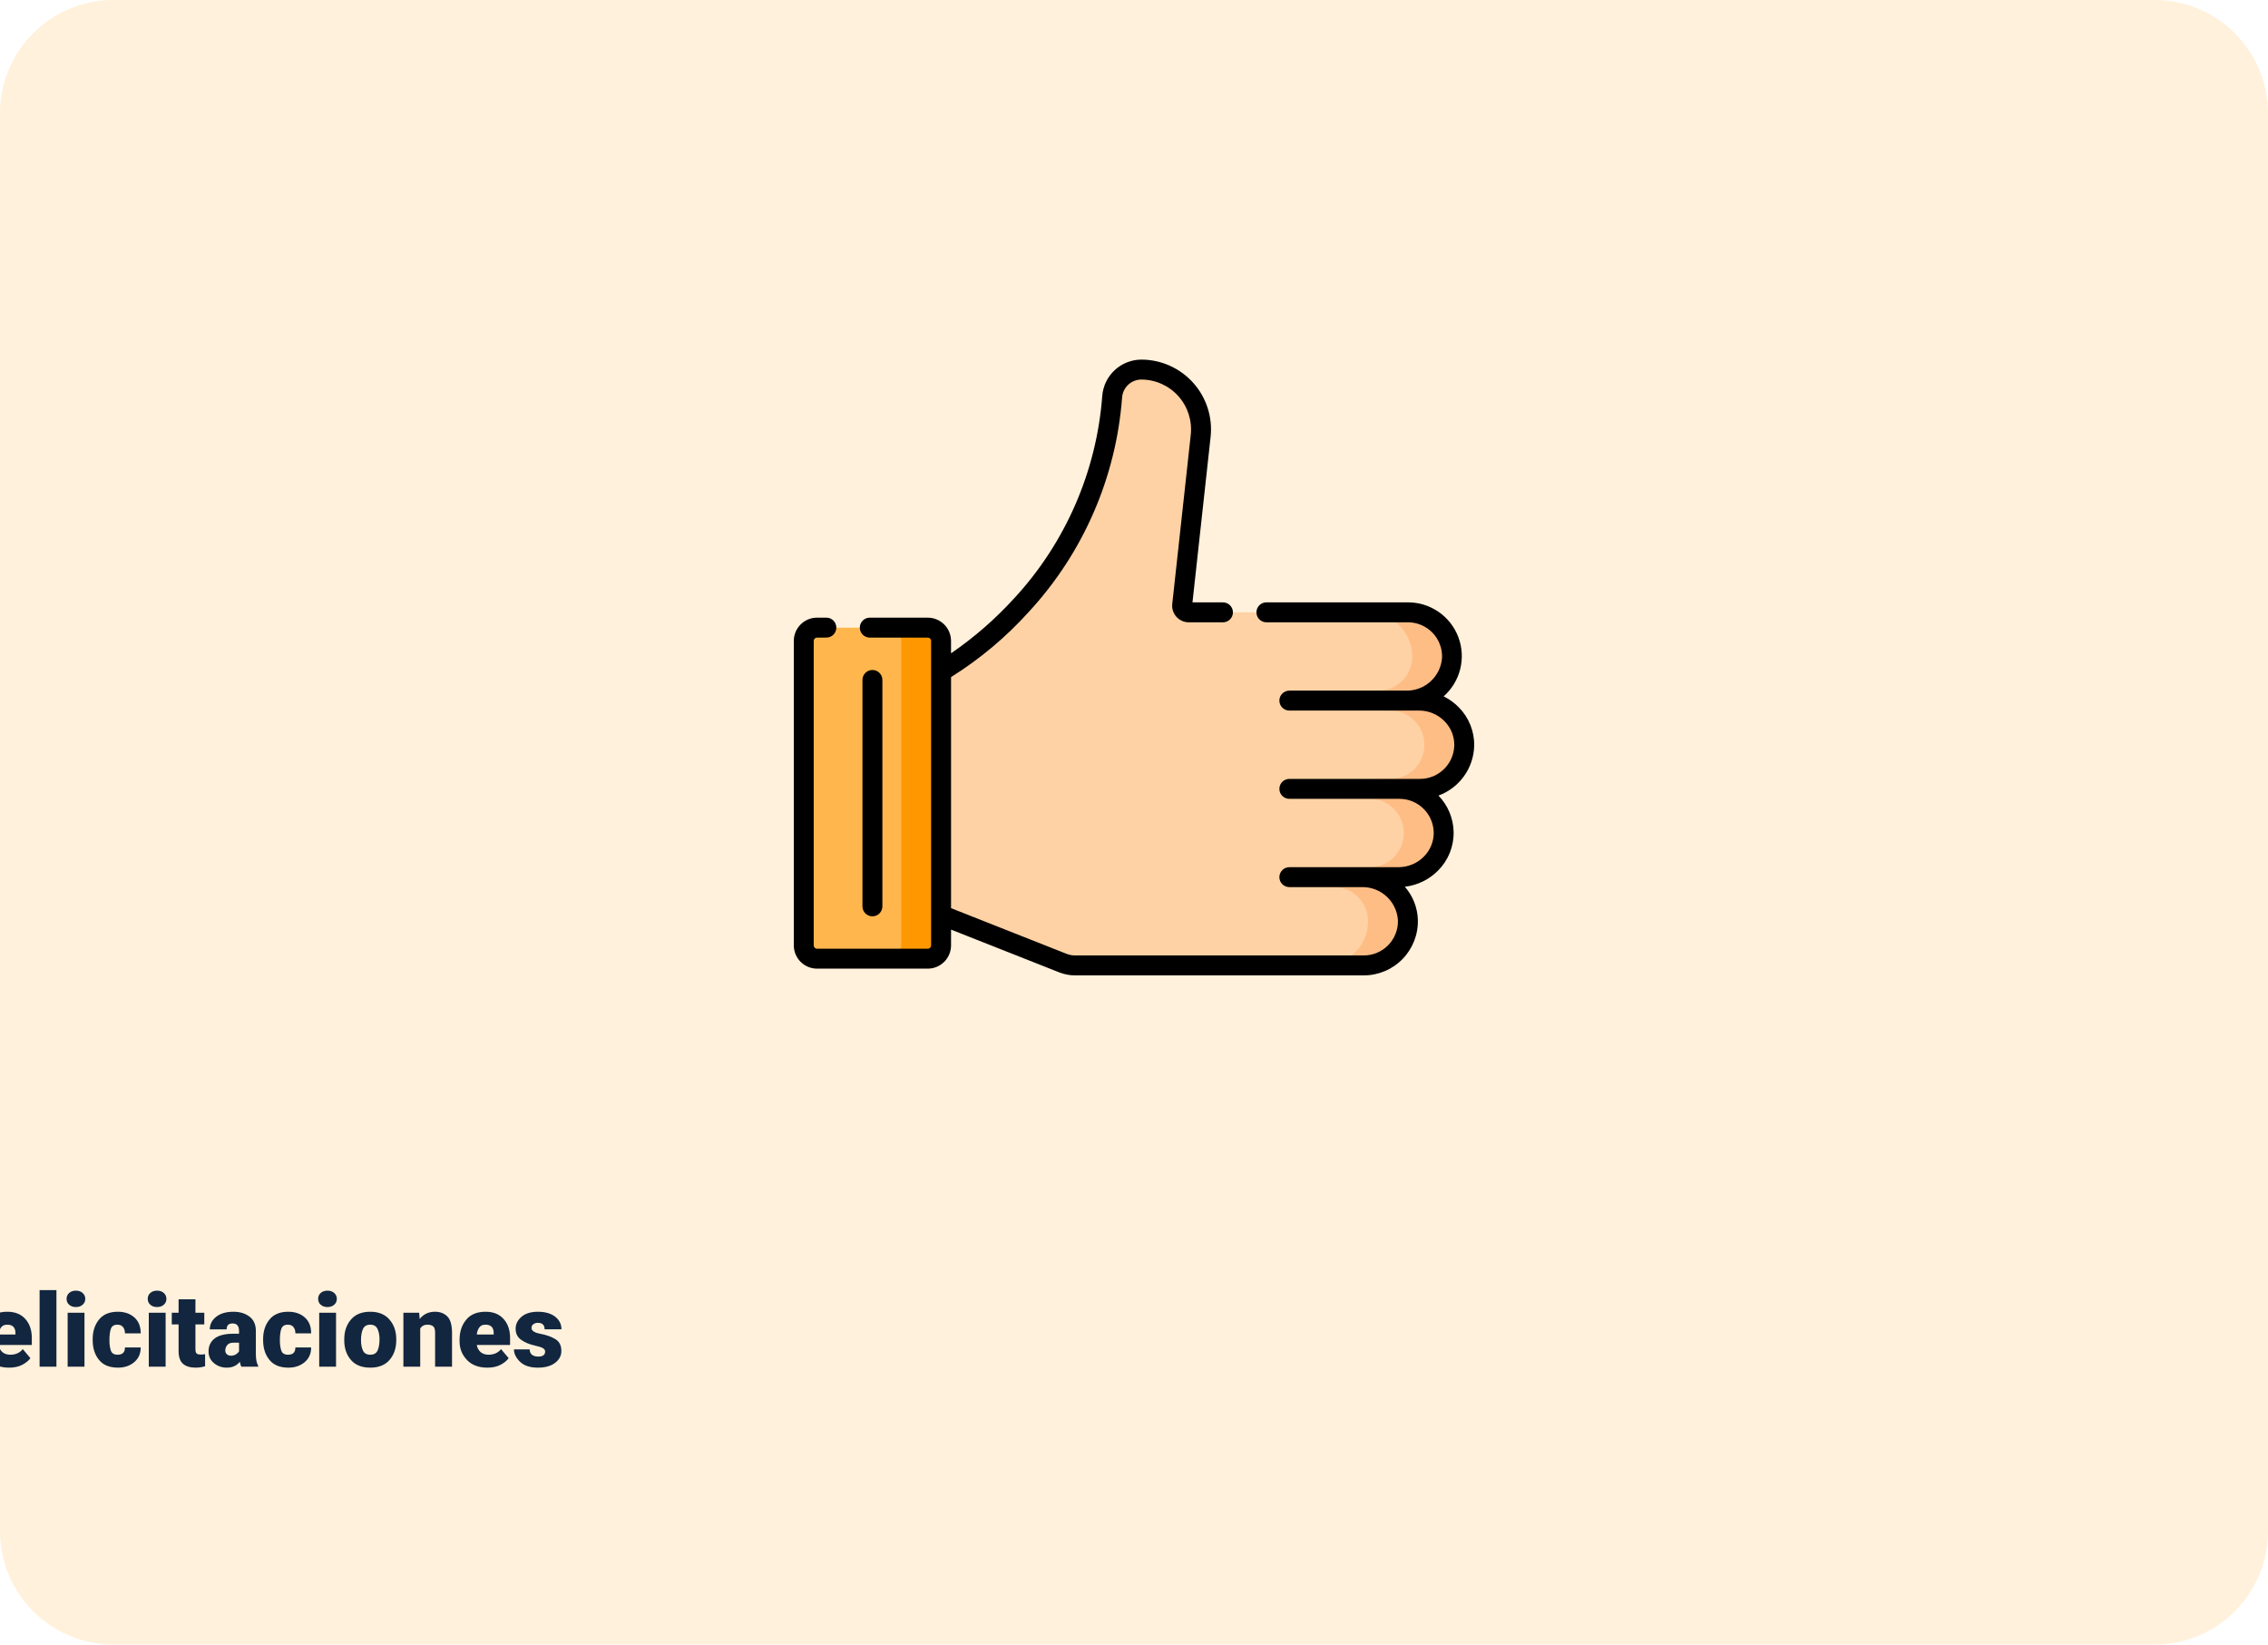
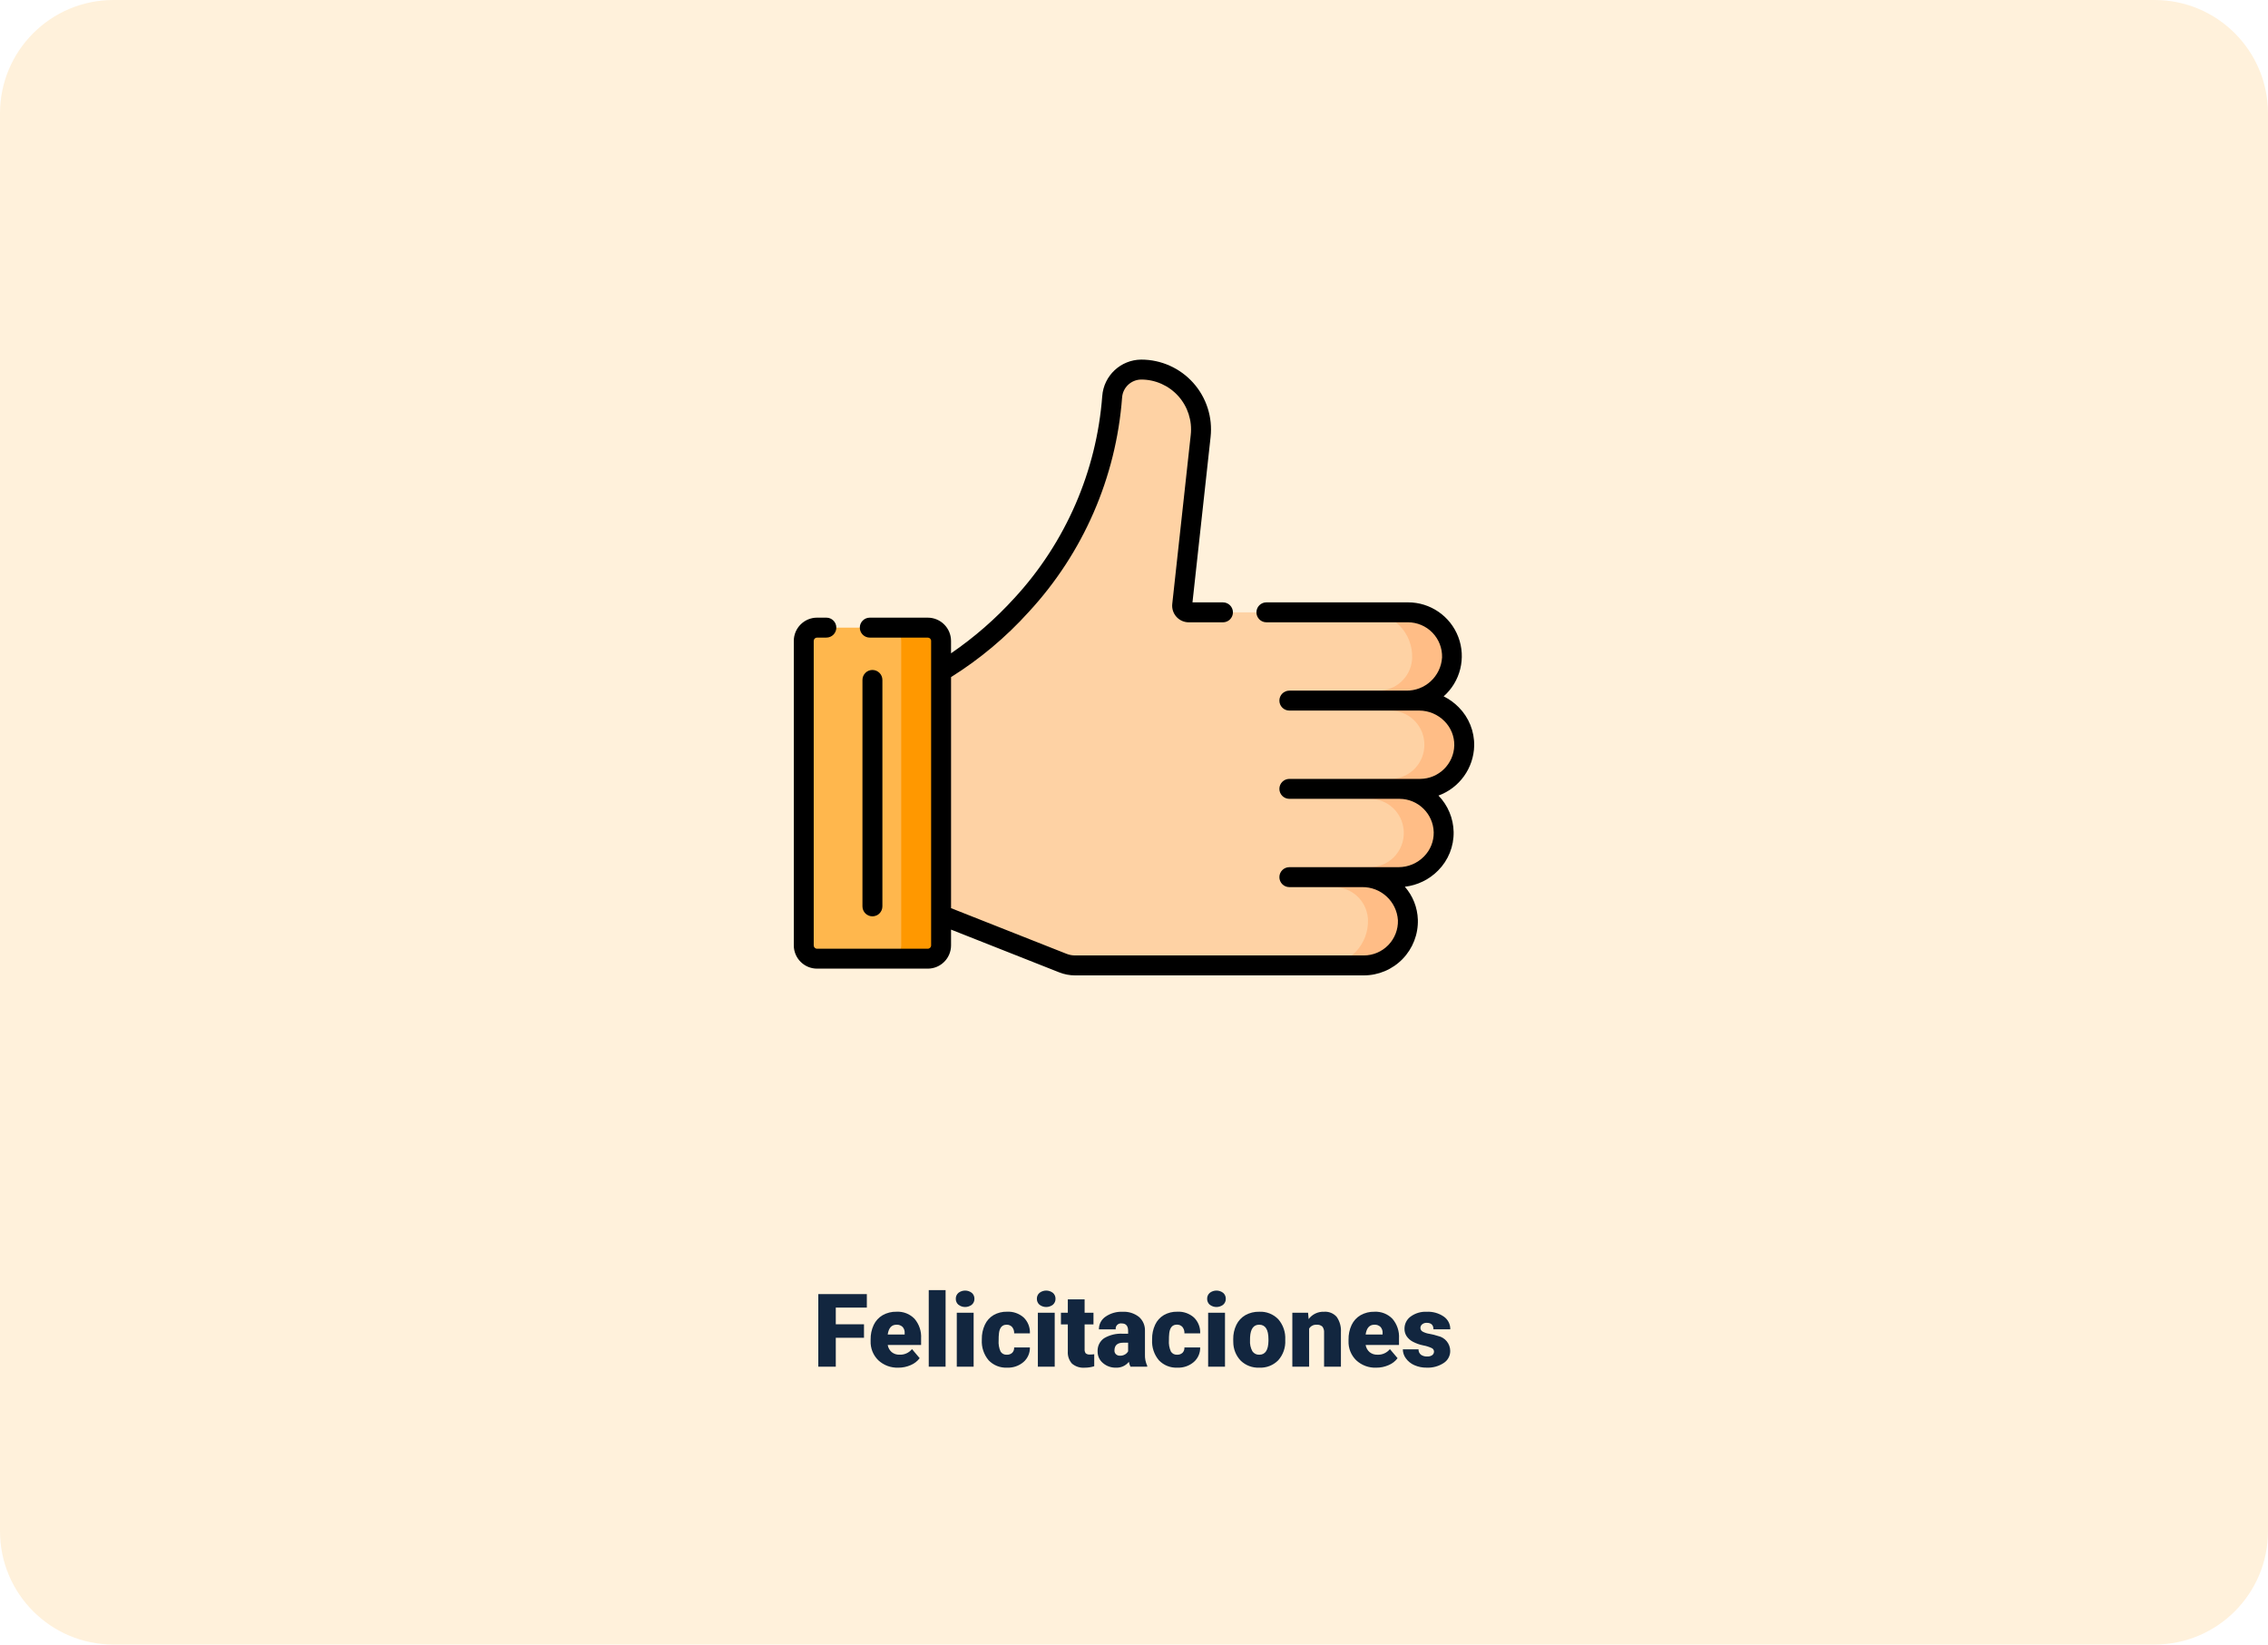
<svg xmlns="http://www.w3.org/2000/svg" width="400" height="290" viewBox="0 0 400 290">
  <g id="t4-i7" transform="translate(-810 -1970)">
    <rect id="Rectangle_32672" data-name="Rectangle 32672" width="400" height="290" rx="20" transform="translate(810 1970)" fill="#fff1db" />
-     <text id="Felicitaciones" transform="translate(853 2194)" fill="#12263f" font-size="18" font-family="Roboto-Black, Roboto" font-weight="800">
-       <tspan x="-56.483" y="17">Felicitaciones</tspan>
-     </text>
+     <path id="Path_152388" data-name="Path 152388" d="M109.38,11.9h-4.975V17h-3.085V4.2h8.561V6.585h-5.476V9.529h4.975Zm6.064,5.273a4.889,4.889,0,0,1-3.542-1.305,4.507,4.507,0,0,1-1.354-3.4v-.246a5.84,5.84,0,0,1,.541-2.575,3.955,3.955,0,0,1,1.578-1.727,4.763,4.763,0,0,1,2.461-.611,4.117,4.117,0,0,1,3.164,1.244,4.887,4.887,0,0,1,1.16,3.467v1.151h-5.889a2.135,2.135,0,0,0,.694,1.257,2.066,2.066,0,0,0,1.389.457,2.662,2.662,0,0,0,2.2-.984l1.354,1.6a3.784,3.784,0,0,1-1.569,1.217A5.3,5.3,0,0,1,115.445,17.176ZM115.111,9.6q-1.3,0-1.547,1.723h2.988v-.229a1.467,1.467,0,0,0-.36-1.1A1.434,1.434,0,0,0,115.111,9.6Zm8.657,7.4H120.8V3.5h2.971Zm4.948,0h-2.971V7.49h2.971ZM125.57,5.029a1.334,1.334,0,0,1,.457-1.043,1.934,1.934,0,0,1,2.373,0,1.334,1.334,0,0,1,.457,1.043,1.334,1.334,0,0,1-.457,1.043,1.934,1.934,0,0,1-2.373,0A1.334,1.334,0,0,1,125.57,5.029Zm8.991,9.861a1.317,1.317,0,0,0,.967-.338,1.241,1.241,0,0,0,.334-.945h2.777a3.288,3.288,0,0,1-1.121,2.566,4.168,4.168,0,0,1-2.887,1,4.22,4.22,0,0,1-3.27-1.3,5.125,5.125,0,0,1-1.2-3.6v-.123A5.792,5.792,0,0,1,130.7,9.6a3.872,3.872,0,0,1,1.534-1.7,4.573,4.573,0,0,1,2.373-.593,4.116,4.116,0,0,1,2.944,1.028,3.647,3.647,0,0,1,1.09,2.786h-2.777A1.626,1.626,0,0,0,135.5,10a1.244,1.244,0,0,0-.967-.4q-1.151,0-1.345,1.468a10.357,10.357,0,0,0-.062,1.283,4.068,4.068,0,0,0,.343,1.986A1.187,1.187,0,0,0,134.561,14.891ZM143.016,17h-2.971V7.49h2.971ZM139.87,5.029a1.334,1.334,0,0,1,.457-1.043,1.934,1.934,0,0,1,2.373,0,1.334,1.334,0,0,1,.457,1.043,1.334,1.334,0,0,1-.457,1.043,1.934,1.934,0,0,1-2.373,0A1.334,1.334,0,0,1,139.87,5.029Zm8.42.1V7.49h1.564V9.547h-1.564V13.9a1.111,1.111,0,0,0,.193.747,1.037,1.037,0,0,0,.765.211,4.345,4.345,0,0,0,.738-.053v2.118a5.466,5.466,0,0,1-1.67.255,3.1,3.1,0,0,1-2.259-.721,2.954,2.954,0,0,1-.729-2.188V9.547h-1.213V7.49h1.213V5.126ZM156.375,17a3.344,3.344,0,0,1-.281-.853,2.754,2.754,0,0,1-2.285,1.028,3.374,3.374,0,0,1-2.285-.813,2.588,2.588,0,0,1-.94-2.043,2.66,2.66,0,0,1,1.143-2.338,5.821,5.821,0,0,1,3.322-.791h.914v-.5q0-1.316-1.134-1.316a.927.927,0,0,0-1.055,1.042h-2.962a2.655,2.655,0,0,1,1.173-2.239,4.931,4.931,0,0,1,2.993-.86,4.323,4.323,0,0,1,2.874.888,3.086,3.086,0,0,1,1.081,2.435v4.21a4.311,4.311,0,0,0,.4,2V17Zm-1.854-1.934a1.652,1.652,0,0,0,.918-.237,1.487,1.487,0,0,0,.523-.536V12.772H155.1q-1.547,0-1.547,1.389a.848.848,0,0,0,.272.655A.986.986,0,0,0,154.521,15.066Zm10.072-.176a1.317,1.317,0,0,0,.967-.338,1.241,1.241,0,0,0,.334-.945h2.777a3.288,3.288,0,0,1-1.121,2.566,4.168,4.168,0,0,1-2.887,1,4.22,4.22,0,0,1-3.27-1.3,5.125,5.125,0,0,1-1.2-3.6v-.123A5.792,5.792,0,0,1,160.73,9.6a3.872,3.872,0,0,1,1.534-1.7,4.573,4.573,0,0,1,2.373-.593,4.116,4.116,0,0,1,2.944,1.028,3.647,3.647,0,0,1,1.09,2.786h-2.777a1.626,1.626,0,0,0-.36-1.134,1.244,1.244,0,0,0-.967-.4q-1.151,0-1.345,1.468a10.357,10.357,0,0,0-.062,1.283,4.068,4.068,0,0,0,.343,1.986A1.187,1.187,0,0,0,164.593,14.891ZM173.048,17h-2.971V7.49h2.971ZM169.9,5.029a1.334,1.334,0,0,1,.457-1.043,1.934,1.934,0,0,1,2.373,0,1.334,1.334,0,0,1,.457,1.043,1.334,1.334,0,0,1-.457,1.043,1.934,1.934,0,0,1-2.373,0A1.334,1.334,0,0,1,169.9,5.029Zm4.6,7.128a5.613,5.613,0,0,1,.554-2.536,3.96,3.96,0,0,1,1.591-1.709,4.791,4.791,0,0,1,2.435-.6,4.373,4.373,0,0,1,3.366,1.323,5.076,5.076,0,0,1,1.23,3.6v.105a4.925,4.925,0,0,1-1.235,3.529,4.384,4.384,0,0,1-3.344,1.305,4.434,4.434,0,0,1-3.261-1.217,4.761,4.761,0,0,1-1.327-3.3Zm2.962.185a3.538,3.538,0,0,0,.413,1.934,1.376,1.376,0,0,0,1.222.615q1.582,0,1.617-2.435v-.3q0-2.558-1.635-2.558-1.485,0-1.608,2.206ZM187.7,7.49l.1,1.116a3.225,3.225,0,0,1,2.716-1.292,2.713,2.713,0,0,1,2.219.888,4.226,4.226,0,0,1,.76,2.672V17h-2.971V11a1.6,1.6,0,0,0-.29-1.059,1.342,1.342,0,0,0-1.055-.338,1.413,1.413,0,0,0-1.292.686V17h-2.962V7.49Zm12.032,9.686a4.889,4.889,0,0,1-3.542-1.305,4.507,4.507,0,0,1-1.354-3.4v-.246a5.84,5.84,0,0,1,.541-2.575,3.955,3.955,0,0,1,1.578-1.727,4.763,4.763,0,0,1,2.461-.611,4.117,4.117,0,0,1,3.164,1.244,4.887,4.887,0,0,1,1.16,3.467v1.151h-5.889a2.135,2.135,0,0,0,.694,1.257,2.066,2.066,0,0,0,1.389.457,2.662,2.662,0,0,0,2.2-.984l1.354,1.6a3.784,3.784,0,0,1-1.569,1.217A5.3,5.3,0,0,1,199.732,17.176ZM199.4,9.6q-1.3,0-1.547,1.723h2.988v-.229a1.467,1.467,0,0,0-.36-1.1A1.434,1.434,0,0,0,199.4,9.6Zm10.512,4.729a.684.684,0,0,0-.4-.606,6.016,6.016,0,0,0-1.5-.475,6.853,6.853,0,0,1-1.828-.646,3.062,3.062,0,0,1-1.1-.971,2.319,2.319,0,0,1-.378-1.31,2.628,2.628,0,0,1,1.081-2.158,4.453,4.453,0,0,1,2.83-.848,4.934,4.934,0,0,1,3.023.853,2.666,2.666,0,0,1,1.143,2.241h-2.971q0-1.143-1.2-1.143a1.194,1.194,0,0,0-.782.259.8.8,0,0,0-.316.646.737.737,0,0,0,.387.642,3.654,3.654,0,0,0,1.235.4,10.671,10.671,0,0,1,1.49.378,2.706,2.706,0,0,1,2.145,2.646,2.491,2.491,0,0,1-1.156,2.118,5.068,5.068,0,0,1-2.993.817,5.172,5.172,0,0,1-2.18-.439,3.645,3.645,0,0,1-1.494-1.2,2.707,2.707,0,0,1-.536-1.591h2.769a1.145,1.145,0,0,0,.439.962,1.808,1.808,0,0,0,1.081.3,1.422,1.422,0,0,0,.91-.246A.787.787,0,0,0,209.91,14.328Z" transform="translate(853 2194)" fill="#12263f" />
    <g id="pulgares-hacia-arriba" transform="translate(950 2028.118)">
      <g id="Group_97162" data-name="Group 97162" transform="translate(1.758 7.054)">
        <path id="Path_152356" data-name="Path 152356" d="M124.662,152.437a5.859,5.859,0,0,0,2.153.41h50.913c4.377,0,7.442-3.614,7.31-8.022a7.583,7.583,0,0,0-7.636-7.543h6.065a7.844,7.844,0,0,0,7.88-7.88c-.057-4.253-3.048-7.685-7.313-7.685h3.626c4.266,0,7.257-3.431,7.313-7.684a7.844,7.844,0,0,0-7.88-7.881h-1.909a7.583,7.583,0,0,0,7.636-7.543c.132-4.408-2.932-8.022-7.31-8.022h-38.65a1.172,1.172,0,0,1-1.165-1.3l3.265-29.815a10.547,10.547,0,0,0-10.484-11.695,5.152,5.152,0,0,0-5.126,4.8c-2.466,33.464-30.173,48.418-30.173,48.418l-2.344,27.35,2.344,15.6Z" transform="translate(-78.959 -47.777)" fill="#fed2a4" />
        <path id="Path_152357" data-name="Path 152357" d="M7.5,297.956A2.344,2.344,0,0,0,9.844,300.3H27.031a2.344,2.344,0,0,0,2.344-2.344V244.265a2.344,2.344,0,0,0-2.344-2.344H9.844A2.344,2.344,0,0,0,7.5,244.265Z" transform="translate(-7.5 -196.419)" fill="#ffb74d" />
        <path id="Path_152358" data-name="Path 152358" d="M77.865,241.921H70.834a2.344,2.344,0,0,1,2.344,2.344v53.691a2.344,2.344,0,0,1-2.344,2.344h7.031a2.344,2.344,0,0,0,2.344-2.344V244.265A2.344,2.344,0,0,0,77.865,241.921Z" transform="translate(-55.99 -196.419)" fill="#ff9800" />
        <path id="Path_152359" data-name="Path 152359" d="M374.658,292.691h7.031a7.783,7.783,0,0,0,7.779-8.022,8,8,0,0,0-8.1-7.543h6.478a7.9,7.9,0,0,0,7.935-7.934,7.783,7.783,0,0,0-7.781-7.631h3.627a7.783,7.783,0,0,0,7.781-7.631A7.905,7.905,0,0,0,391.467,246h-2.322a8,8,0,0,0,8.105-7.543,7.782,7.782,0,0,0-7.779-8.022H382.44a7.782,7.782,0,0,1,7.779,8.022q-.005.178-.019.353a5.981,5.981,0,0,1-6.007,5.432l-15.364.234a1.422,1.422,0,0,0-1.6,1.469,1.392,1.392,0,0,0,1.523,1.577l17.584.234a6,6,0,0,1,6.017,5.542q.02.314.014.634,0,.179-.015.356a5.985,5.985,0,0,1-6.015,5.517l-17.512.234a1.422,1.422,0,0,0-1.6,1.47,1.392,1.392,0,0,0,1.523,1.577l13.959.234a5.985,5.985,0,0,1,6.015,5.517q.011.177.015.357.006.32-.014.634a6,6,0,0,1-6.017,5.542l-13.884.234a1.422,1.422,0,0,0-1.6,1.469,1.392,1.392,0,0,0,1.523,1.577l7.655.234a5.982,5.982,0,0,1,6.007,5.432q.014.175.019.353A7.783,7.783,0,0,1,374.658,292.691Z" transform="translate(-282.919 -187.622)" fill="#ffbd86" />
      </g>
      <g id="Group_97163" data-name="Group 97163" transform="translate(0 5.296)">
        <path id="Path_152365" data-name="Path 152365" d="M55.183,315.472V275.547a1.758,1.758,0,0,0-3.516,0v39.926a1.758,1.758,0,0,0,3.516,0Z" transform="translate(-39.558 -219.059)" />
        <path id="Path_152366" data-name="Path 152366" d="M87.4,129.78a1.758,1.758,0,0,0,0,3.516H100.2a6.242,6.242,0,0,1,6.348,5.838,6.025,6.025,0,0,1-6.022,6.212H49.615a4.082,4.082,0,0,1-1.508-.287l-20.373-8.051V96.259a64.682,64.682,0,0,0,13.7-11.486A62.607,62.607,0,0,0,57.9,46.959a3.414,3.414,0,0,1,3.373-3.169,8.789,8.789,0,0,1,8.737,9.746L66.748,83.352A2.93,2.93,0,0,0,69.66,86.6h6.03a1.758,1.758,0,1,0,0-3.516H70.314l3.194-29.165A12.3,12.3,0,0,0,61.276,40.275,6.943,6.943,0,0,0,54.4,46.7,59.117,59.117,0,0,1,38.93,82.3a64.077,64.077,0,0,1-11.2,9.767V89.88a4.106,4.106,0,0,0-4.1-4.1H13.4a1.758,1.758,0,1,0,0,3.516H23.633a.586.586,0,0,1,.586.586v53.691a.586.586,0,0,1-.586.586H4.1a.586.586,0,0,1-.586-.586V89.88a.586.586,0,0,1,.586-.586H5.743a1.758,1.758,0,1,0,0-3.516H4.1A4.106,4.106,0,0,0,0,89.88v53.691a4.106,4.106,0,0,0,4.1,4.1H23.633a4.106,4.106,0,0,0,4.1-4.1v-2.783l19.081,7.54a7.584,7.584,0,0,0,2.8.533h50.913a9.541,9.541,0,0,0,9.536-9.832,9.272,9.272,0,0,0-2.294-5.8,9.84,9.84,0,0,0,5.875-2.87,9.384,9.384,0,0,0,2.728-6.793,9.5,9.5,0,0,0-2.674-6.413,9.6,9.6,0,0,0,6.3-8.781,9.385,9.385,0,0,0-2.728-6.793,9.788,9.788,0,0,0-2.659-1.921,9.475,9.475,0,0,0-6.3-16.577H83.351a1.758,1.758,0,1,0,0,3.516H108.31a6.024,6.024,0,0,1,6.022,6.212,6.242,6.242,0,0,1-6.348,5.838H87.4a1.758,1.758,0,1,0,0,3.516h22.91a6.282,6.282,0,0,1,4.455,1.879,5.9,5.9,0,0,1,1.722,4.264,6.054,6.054,0,0,1-6.023,5.906H87.4a1.758,1.758,0,0,0,0,3.516h19.437a6.054,6.054,0,0,1,6.023,5.907,5.9,5.9,0,0,1-1.722,4.264,6.283,6.283,0,0,1-4.455,1.879H87.4Z" transform="translate(0 -40.275)" />
      </g>
    </g>
  </g>
</svg>
